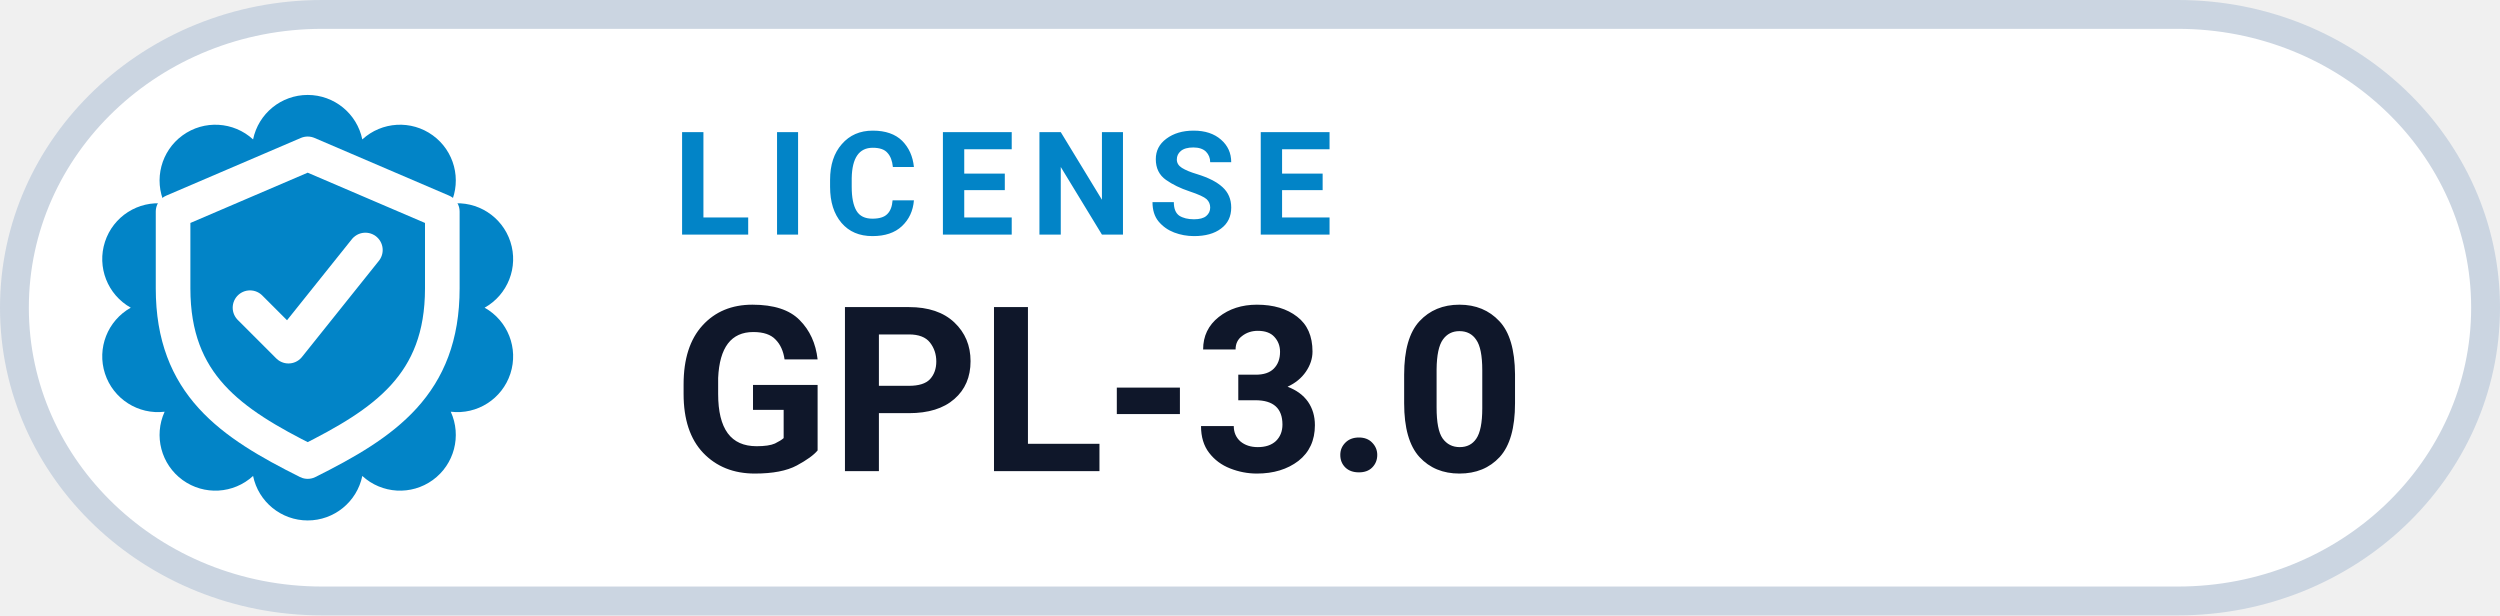
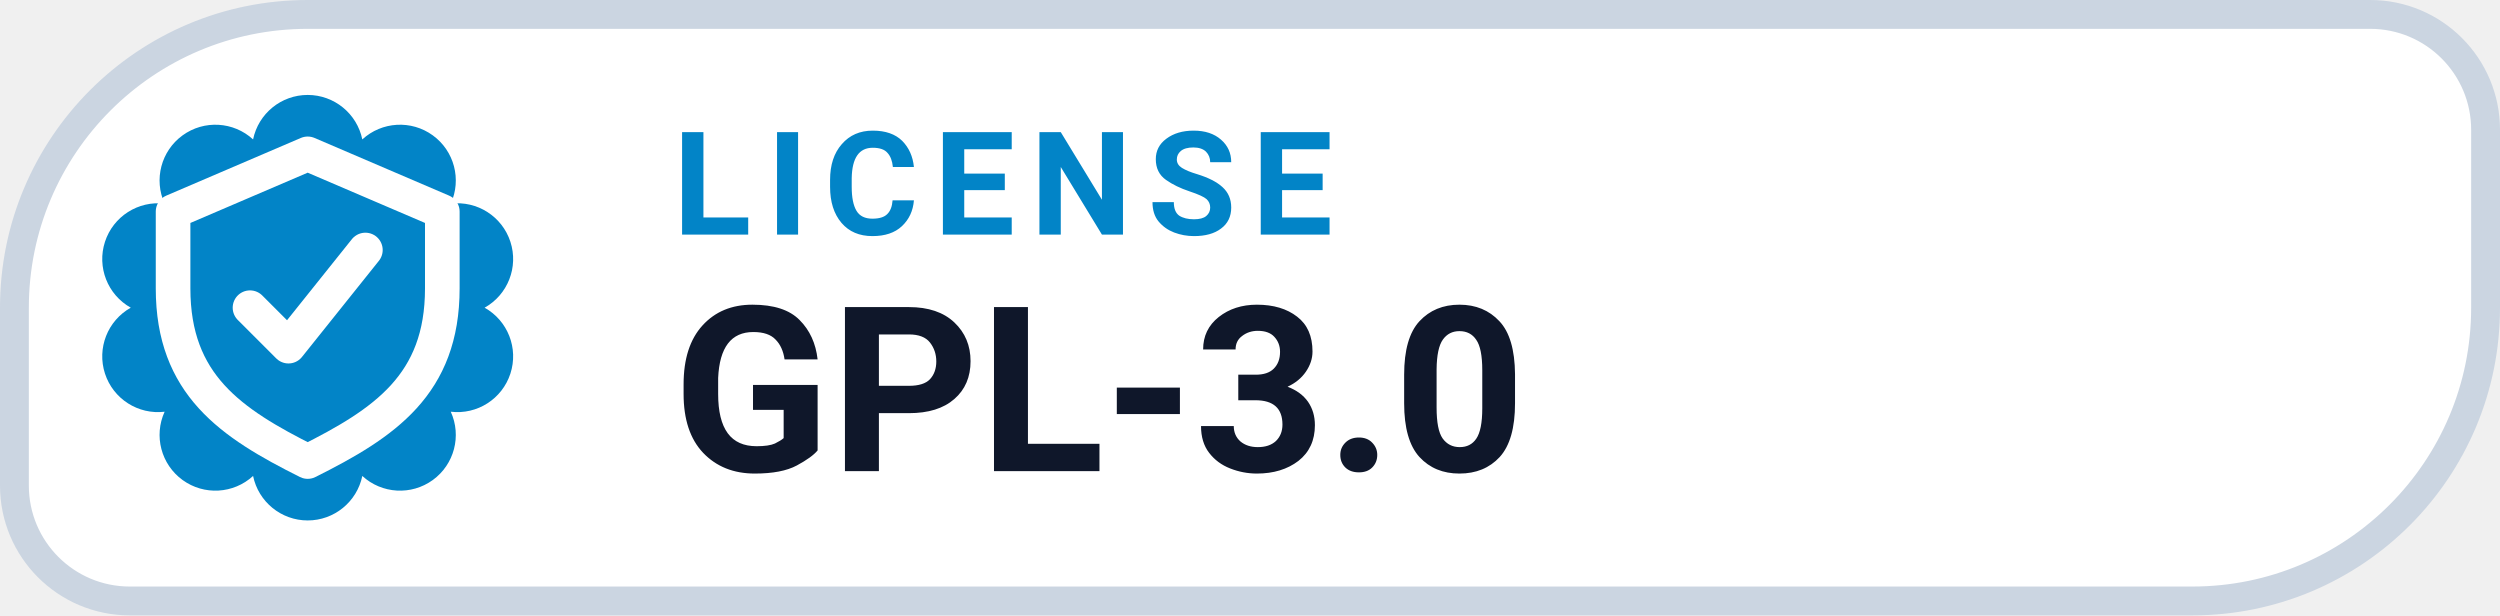
<svg xmlns="http://www.w3.org/2000/svg" width="130" height="32" viewBox="0 0 130 32" role="img" aria-label="LICENSE GPL-3.0">
-   <rect x=".75" y=".75" width="128.5" height="30.5" rx="16" fill="#FFFFFF" stroke="#CBD5E1" stroke-width="1.5" />
+   <path d="M 16.00 0.75 H 123.25 A 6.00 6.00 0 0 1 129.25 6.75 V 16.00 A 15.25 15.25 0 0 1 114.00 31.25 H 6.75 A 6.00 6.00 0 0 1 0.75 25.25 V 16.00 A 15.25 15.25 0 0 1 16.00 0.75 Z" fill="#FFFFFF" stroke="#CBD5E1" stroke-width="1.5" />
  <path d="M 13.16 7.25 A 2.90 2.90 0 0 1 18.84 7.25 A 2.90 2.90 0 0 1 23.44 10.59 A 2.90 2.90 0 0 1 25.20 16.00 A 2.90 2.90 0 0 1 23.44 21.41 A 2.90 2.90 0 0 1 18.84 24.75 A 2.90 2.90 0 0 1 13.16 24.75 A 2.90 2.90 0 0 1 8.56 21.41 A 2.90 2.90 0 0 1 6.80 16.00 A 2.90 2.90 0 0 1 8.56 10.59 A 2.90 2.90 0 0 1 13.16 7.25 Z" fill="#0284C7" />
  <g transform="translate(16 16)" style="color:#FFFFFF;">
    <path d="M0 -8 l7 3 v4 c0 5 -3 7 -7 9 -4 -2 -7 -4 -7 -9 v-4 Z" fill="none" stroke="currentColor" stroke-width="1.8" stroke-linejoin="round" />
    <path d="M-3 0 l2 2 4 -5" fill="none" stroke="currentColor" stroke-width="1.8" stroke-linecap="round" stroke-linejoin="round" />
  </g>
  <text x="35" y="12.2" fill="#0284C7" font-family="-apple-system,BlinkMacSystemFont,'Segoe UI',Roboto,Helvetica,Arial,sans-serif" font-size="7.5" font-weight="700" letter-spacing=".8">LICENSE</text>
  <text x="35" y="24.5" fill="#0F172A" font-family="-apple-system,BlinkMacSystemFont,'Segoe UI',Roboto,Helvetica,Arial,sans-serif" font-size="12" font-weight="750">GPL-3.0</text>
</svg>
